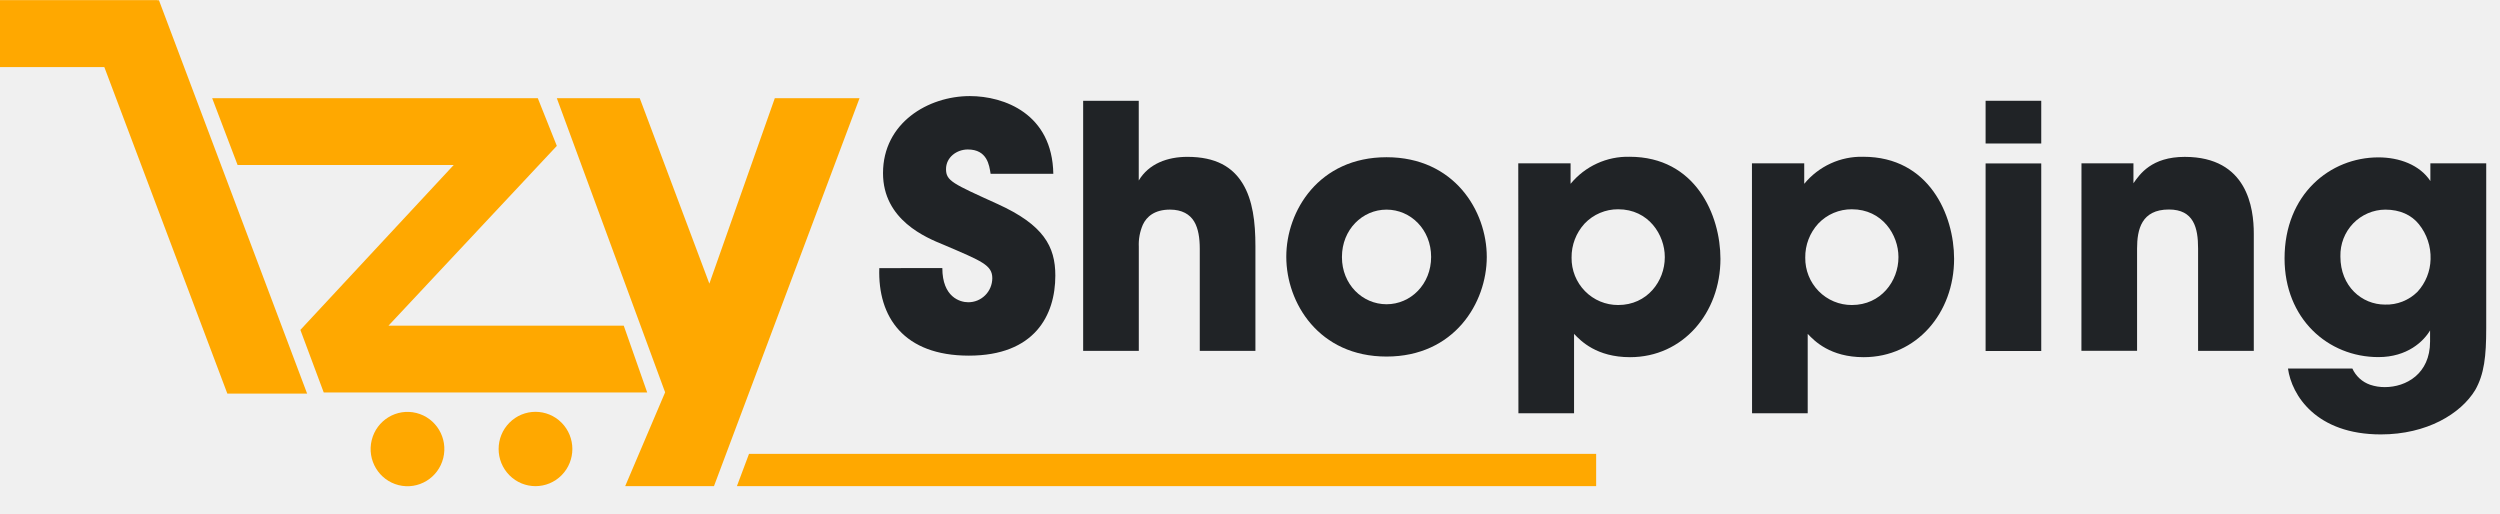
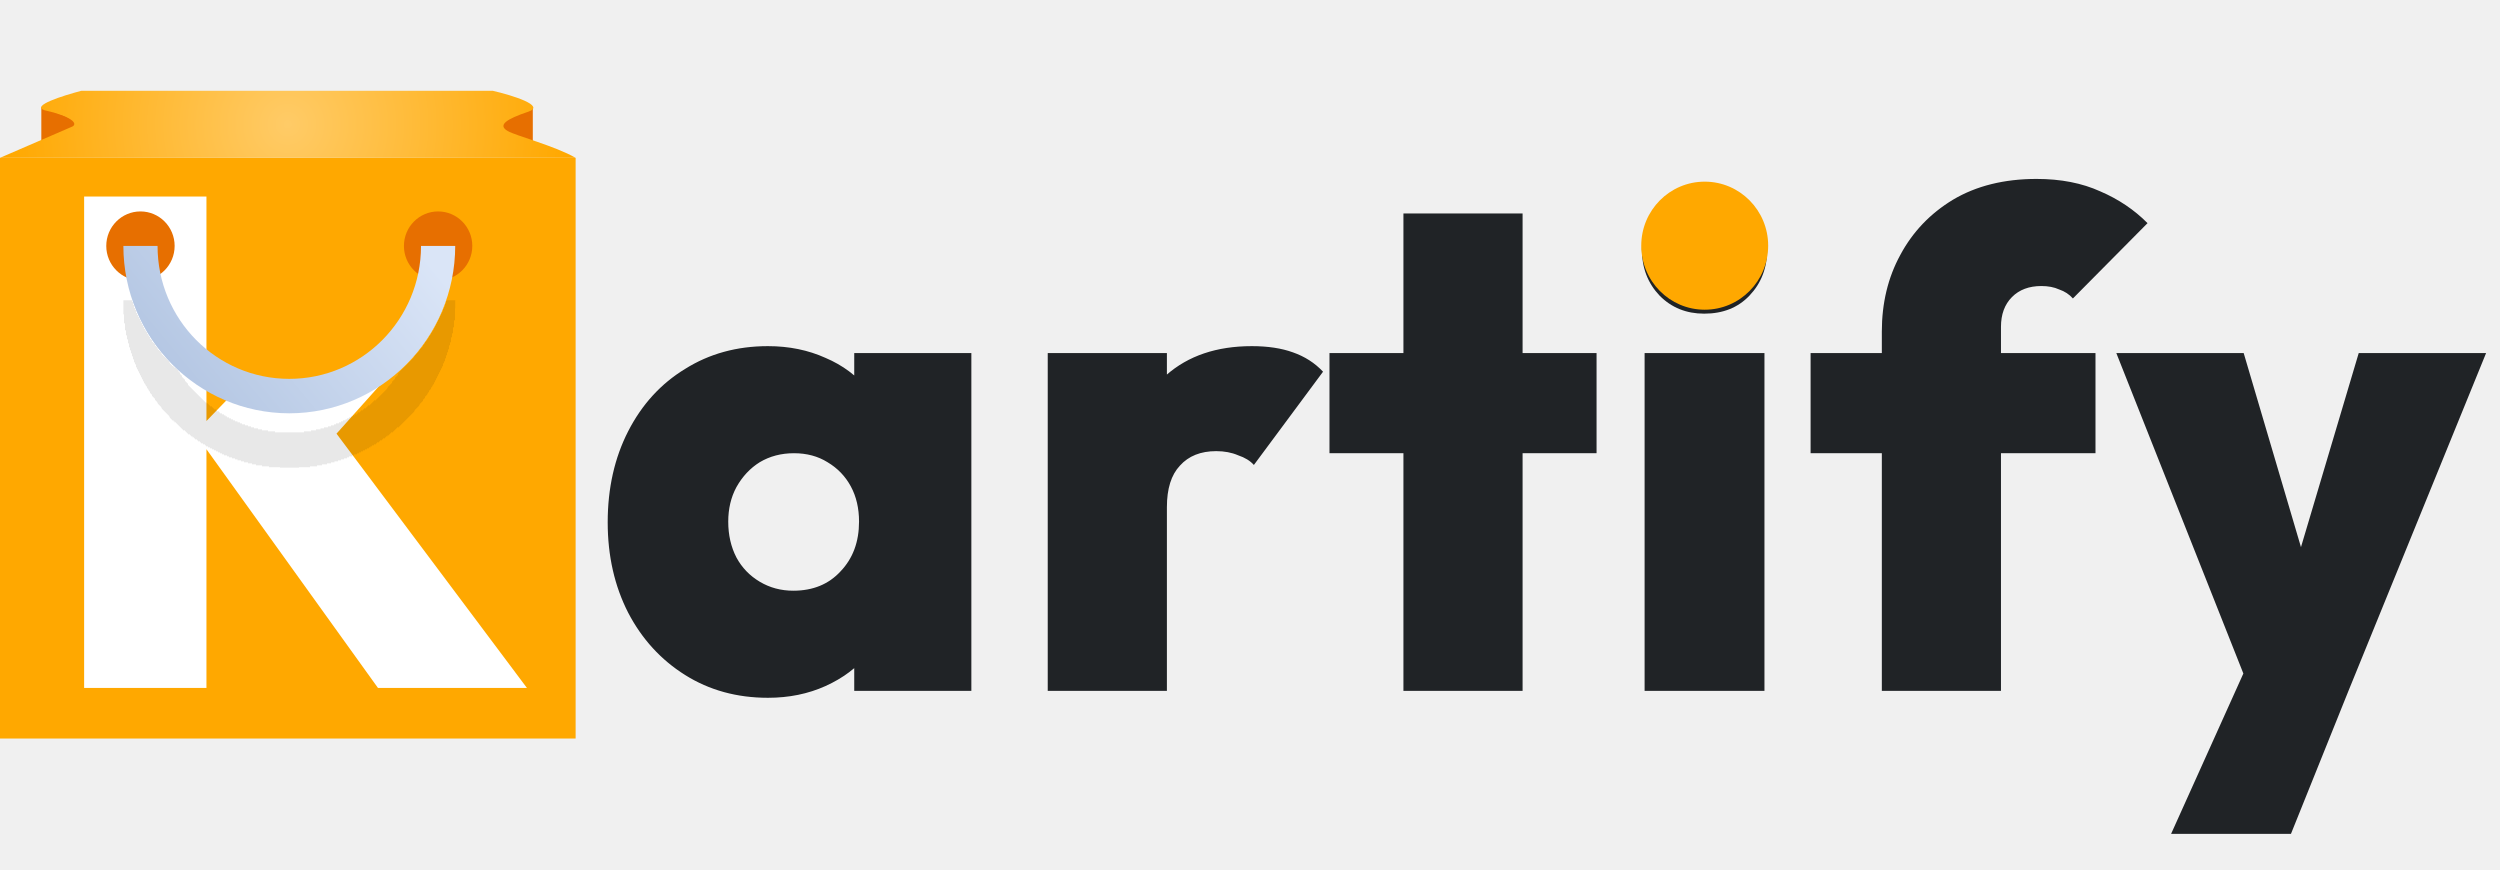
- <svg xmlns="http://www.w3.org/2000/svg" width="180" height="37" viewBox="0 0 180 37" fill="none">
-   <path d="M67.848 19.302C67.848 21.395 69.127 21.762 69.707 21.762C69.934 21.764 70.159 21.721 70.369 21.635C70.579 21.549 70.77 21.422 70.932 21.261C71.094 21.101 71.222 20.91 71.31 20.699C71.398 20.488 71.444 20.262 71.446 20.034C71.446 19.084 70.697 18.803 67.945 17.625C66.69 17.114 63.577 15.849 63.577 12.466C63.577 8.841 66.831 6.918 69.829 6.918C72.29 6.918 75.766 8.183 75.839 12.515H71.324C71.228 11.9 71.084 10.762 69.682 10.762C68.887 10.762 68.114 11.322 68.114 12.175C68.114 13.028 68.596 13.22 71.808 14.68C75.139 16.189 75.984 17.745 75.984 19.839C75.984 22.709 74.487 25.606 69.756 25.606C65.078 25.606 63.19 22.832 63.31 19.304L67.848 19.302Z" fill="#202326" />
-   <path d="M77.987 7.256H81.99V12.997C82.714 11.781 84.064 11.293 85.49 11.293C87.54 11.293 88.744 12.023 89.472 13.216C90.201 14.41 90.39 15.991 90.39 17.717V25.262H86.383V17.914C86.383 17.161 86.285 16.454 85.976 15.943C85.667 15.433 85.108 15.092 84.237 15.092C83.127 15.092 82.549 15.603 82.282 16.187C82.067 16.685 81.968 17.226 81.994 17.768V25.264H77.987V7.256Z" fill="#202326" />
-   <path d="M92.613 18.474C92.613 15.193 94.954 11.32 99.831 11.32C104.709 11.32 107.048 15.189 107.048 18.496C107.048 21.803 104.707 25.672 99.831 25.672C94.956 25.672 92.613 21.803 92.613 18.496V18.474ZM96.62 18.523C96.62 20.471 98.092 21.906 99.831 21.906C101.57 21.906 103.041 20.471 103.041 18.498C103.041 16.526 101.568 15.093 99.831 15.093C98.094 15.093 96.62 16.528 96.62 18.498V18.523Z" fill="#202326" />
-   <path d="M109.315 11.759H113.082V13.235C113.598 12.608 114.248 12.107 114.984 11.77C115.719 11.432 116.521 11.268 117.329 11.287C122.086 11.287 123.872 15.496 123.872 18.637C123.872 22.533 121.169 25.717 117.364 25.717C114.951 25.717 113.817 24.548 113.332 24.038V29.756H109.326L109.315 11.759ZM119.865 18.498C119.865 16.917 118.706 15.068 116.509 15.068C116.059 15.065 115.613 15.154 115.198 15.33C114.783 15.506 114.407 15.766 114.095 16.093C113.479 16.761 113.142 17.642 113.153 18.553C113.148 19 113.231 19.444 113.397 19.858C113.564 20.272 113.81 20.649 114.123 20.966C114.435 21.284 114.807 21.535 115.217 21.706C115.627 21.876 116.066 21.963 116.509 21.961C118.608 21.961 119.865 20.233 119.865 18.529V18.498Z" fill="#202326" />
-   <path d="M126.14 11.759H129.905V13.235C130.421 12.608 131.072 12.107 131.808 11.769C132.543 11.432 133.346 11.267 134.154 11.287C138.909 11.287 140.695 15.496 140.695 18.637C140.695 22.533 137.992 25.717 134.186 25.717C131.772 25.717 130.637 24.548 130.155 24.038V29.756H126.148L126.14 11.759ZM136.688 18.498C136.688 16.917 135.529 15.068 133.332 15.068C132.882 15.065 132.436 15.154 132.021 15.33C131.606 15.506 131.232 15.766 130.92 16.093C130.304 16.761 129.966 17.642 129.978 18.553C129.973 19 130.056 19.444 130.222 19.858C130.388 20.272 130.635 20.648 130.947 20.966C131.259 21.283 131.631 21.534 132.04 21.705C132.45 21.876 132.889 21.963 133.332 21.961C135.433 21.961 136.688 20.233 136.688 18.529V18.498Z" fill="#202326" />
-   <path d="M142.963 7.256H146.97V10.332H142.963V7.256ZM142.963 11.767H146.97V25.272H142.963V11.767Z" fill="#202326" />
-   <path d="M149.866 11.759H153.608V13.194C154.066 12.538 154.912 11.295 157.302 11.295C161.815 11.295 162.273 14.986 162.273 16.819V25.264H158.262V17.883C158.262 16.398 157.949 15.084 156.163 15.084C154.184 15.084 153.869 16.52 153.869 17.905V25.256H149.862L149.866 11.759Z" fill="#202326" />
-   <path d="M179.008 23.632C179.008 25.654 178.864 26.943 178.213 28.085C177.177 29.789 174.737 31.278 171.421 31.278C166.762 31.278 165 28.454 164.734 26.533H169.369C169.493 26.805 169.67 27.049 169.89 27.25C170.11 27.451 170.368 27.604 170.649 27.702C170.991 27.817 171.349 27.875 171.71 27.872C173.232 27.872 174.965 26.923 174.965 24.592V23.79C174.505 24.567 173.337 25.711 171.247 25.711C167.602 25.711 164.488 22.937 164.488 18.607C164.488 13.984 167.771 11.331 171.247 11.331C172.744 11.331 174.216 11.866 174.987 13.034V11.759H179.008V23.632ZM168.509 18.474C168.509 20.616 170.053 21.93 171.718 21.93C172.151 21.945 172.582 21.87 172.984 21.711C173.387 21.552 173.754 21.312 174.061 21.006C174.646 20.368 174.98 19.537 175.001 18.669C175.034 17.75 174.734 16.851 174.157 16.139C173.626 15.482 172.805 15.093 171.743 15.093C171.311 15.095 170.883 15.185 170.486 15.356C170.088 15.527 169.728 15.776 169.427 16.088C169.126 16.401 168.89 16.771 168.732 17.177C168.575 17.582 168.499 18.016 168.509 18.451V18.474Z" fill="#202326" />
-   <path d="M6.419 1.93L11.441 0.009L22.113 28.341H16.369L6.419 1.93Z" fill="#FFA800" />
-   <path d="M0 4.83V0.009H11.355V4.83H0Z" fill="#FFA800" />
-   <path d="M21.627 23.753L32.665 11.882H17.107L15.277 7.07H38.722L40.091 10.504L27.969 23.45H44.911L46.599 28.259H23.309L21.627 23.753Z" fill="#FFA800" />
-   <path d="M47.889 28.247L40.091 7.07H46.062L51.074 20.421L55.785 7.072H61.886L51.406 35.003H45.013L47.889 28.247Z" fill="#FFA800" />
-   <path d="M31.916 32.974C32.268 31.54 31.4 30.089 29.977 29.734C28.554 29.38 27.115 30.255 26.763 31.69C26.411 33.124 27.279 34.575 28.702 34.93C30.125 35.285 31.564 34.409 31.916 32.974Z" fill="#FFA800" />
-   <path d="M40.433 34.219C41.469 33.174 41.469 31.48 40.433 30.435C39.396 29.39 37.715 29.39 36.679 30.435C35.642 31.48 35.642 33.174 36.679 34.219C37.715 35.264 39.396 35.264 40.433 34.219Z" fill="#FFA800" />
-   <path d="M114.923 35.003H53.057L53.928 32.68H114.923V35.003Z" fill="#FFA800" />
+ <svg xmlns="http://www.w3.org/2000/svg" width="138" height="48" viewBox="0 0 138 48" fill="none">
+   <g clip-path="url(#clip0_858_15107)">
+     <path d="M29.411 7.726V5.918C29.058 6.027 28.336 6.263 28.271 6.329C28.206 6.394 27.755 6.575 27.538 6.657L27.456 7.315L29.411 7.973V7.726Z" fill="#E76F00" />
+     <path d="M2.281 7.726V5.918C2.634 6.027 3.334 6.299 3.422 6.329C3.666 6.411 3.938 6.575 4.155 6.657L4.237 7.315L2.281 7.973V7.726Z" fill="#E76F00" />
+     <path d="M31.774 8.712H0V40.767H31.774V8.712Z" fill="#FFA800" />
+     <path d="M42.391 38.518C40.678 38.518 39.153 38.099 37.817 37.26C36.481 36.421 35.436 35.277 34.679 33.828C33.923 32.353 33.545 30.688 33.545 28.831C33.545 26.95 33.923 25.272 34.679 23.797C35.436 22.323 36.481 21.179 37.817 20.365C39.153 19.526 40.678 19.107 42.391 19.107C43.551 19.107 44.609 19.323 45.567 19.755C46.524 20.162 47.306 20.747 47.91 21.509C48.541 22.272 48.919 23.137 49.045 24.102V33.484C48.919 34.476 48.541 35.353 47.91 36.116C47.306 36.853 46.524 37.438 45.567 37.87C44.609 38.302 43.551 38.518 42.391 38.518ZM43.79 32.607C44.874 32.607 45.743 32.251 46.398 31.539C47.079 30.827 47.419 29.912 47.419 28.793C47.419 28.056 47.268 27.408 46.965 26.848C46.663 26.289 46.235 25.844 45.68 25.514C45.151 25.183 44.533 25.018 43.828 25.018C43.122 25.018 42.492 25.183 41.938 25.514C41.408 25.844 40.98 26.302 40.652 26.887C40.35 27.446 40.199 28.081 40.199 28.793C40.199 29.531 40.35 30.192 40.652 30.776C40.955 31.336 41.383 31.781 41.938 32.111C42.492 32.442 43.11 32.607 43.79 32.607ZM47.154 38.137V33.141L48.1 28.565L47.154 24.064V19.488H53.619V38.137H47.154ZM57.835 38.137V19.488H64.413V38.137H57.835ZM64.413 27.992L61.464 25.476C62.195 23.365 63.166 21.776 64.375 20.708C65.585 19.64 67.16 19.107 69.101 19.107C69.983 19.107 70.739 19.221 71.369 19.45C72.024 19.679 72.579 20.035 73.032 20.518L69.214 25.666C69.012 25.437 68.723 25.259 68.344 25.132C67.992 24.98 67.588 24.903 67.135 24.903C66.278 24.903 65.61 25.17 65.131 25.704C64.652 26.213 64.413 26.976 64.413 27.992ZM77.469 38.137V11.784H84.047V38.137H77.469ZM73.387 25.018V19.488H88.13V25.018H73.387ZM90.782 38.137V19.488H97.398V38.137H90.782ZM94.071 17.314C93.088 17.314 92.269 16.984 91.614 16.323C90.959 15.636 90.631 14.784 90.631 13.767C90.631 12.776 90.959 11.937 91.614 11.25C92.269 10.564 93.088 10.221 94.071 10.221C95.104 10.221 95.936 10.564 96.566 11.25C97.221 11.937 97.549 12.776 97.549 13.767C97.549 14.784 97.221 15.636 96.566 16.323C95.936 16.984 95.104 17.314 94.071 17.314ZM103.877 38.137V18.306C103.877 16.729 104.217 15.318 104.897 14.072C105.578 12.801 106.548 11.784 107.808 11.022C109.094 10.259 110.631 9.877 112.42 9.877C113.756 9.877 114.928 10.106 115.936 10.564C116.944 10.996 117.813 11.581 118.544 12.318L114.424 16.475C114.222 16.246 113.97 16.081 113.668 15.979C113.39 15.852 113.063 15.789 112.685 15.789C112.004 15.789 111.462 15.992 111.059 16.399C110.656 16.806 110.454 17.352 110.454 18.039V38.137H103.877ZM99.945 25.018V19.488H115.671V25.018H99.945ZM124.229 38.175L116.82 19.488H123.851L128.388 34.857H125.628L130.202 19.488H137.233L129.635 38.137L124.229 38.175ZM119.844 46.031L125.326 33.866L129.635 38.137L126.46 46.031H119.844Z" fill="#202326" />
+     <path d="M20.863 37.973L10.754 23.904L13.361 21.206H21.02L17.619 25.007L17.581 22.611L29.086 37.973H20.863ZM4.644 37.973V10.849H11.396V37.973H4.644Z" fill="white" />
+     <path d="M94.1 17.096C96.035 17.096 97.603 15.514 97.603 13.562C97.603 11.61 96.035 10.027 94.1 10.027C92.165 10.027 90.597 11.61 90.597 13.562C90.597 15.514 92.165 17.096 94.1 17.096Z" fill="#FFA800" />
+     <path d="M7.753 15.479C8.796 15.479 9.64 14.626 9.64 13.575C9.64 12.524 8.796 11.671 7.753 11.671C6.711 11.671 5.866 12.524 5.866 13.575C5.866 14.626 6.711 15.479 7.753 15.479Z" fill="#E76F00" />
+     <path d="M24.184 15.479C25.226 15.479 26.071 14.626 26.071 13.575C26.071 12.524 25.226 11.671 24.184 11.671C23.142 11.671 22.297 12.524 22.297 13.575C22.297 14.626 23.142 15.479 24.184 15.479Z" fill="#E76F00" />
+     <g filter="url(#filter0_d_858_15107)">
+       <path d="M15.969 22.815C10.913 22.808 6.816 18.675 6.81 13.575H8.697C8.695 17.627 11.95 20.912 15.966 20.913C19.982 20.915 23.239 17.631 23.24 13.58C23.24 13.578 23.24 13.577 23.24 13.575H25.128C25.12 18.675 21.024 22.808 15.969 22.815Z" fill="url(#paint0_linear_858_15107)" />
+     </g>
+     <path d="M3.992 6.986L0 8.712H31.774C30.634 8.055 28.483 7.496 28.026 7.233C27.456 6.904 27.945 6.575 29.167 6.164C30.145 5.836 28.271 5.26 27.212 5.014H4.481C3.449 5.288 1.711 5.836 2.444 6.082C3.943 6.411 4.318 6.822 3.992 6.986Z" fill="url(#paint1_radial_858_15107)" />
+     <mask id="mask0_858_15107" style="mask-type:alpha" maskUnits="userSpaceOnUse" x="0" y="5" width="32" height="4">
+       <path d="M3.992 6.986L0 8.712H31.774C30.634 8.055 28.483 7.496 28.026 7.233C27.456 6.904 27.945 6.575 29.167 6.164C30.145 5.836 28.271 5.26 27.212 5.014H4.481C3.449 5.288 1.711 5.836 2.444 6.082C3.943 6.411 4.318 6.822 3.992 6.986Z" fill="url(#paint2_radial_858_15107)" />
+     </mask>
+     <g mask="url(#mask0_858_15107)">
+       <g filter="url(#filter1_f_858_15107)">
+ </g>
+     </g>
+   </g>
+   <defs>
+     <filter id="filter0_d_858_15107" x="6.81" y="13.575" width="18.318" height="12.24" filterUnits="userSpaceOnUse" color-interpolation-filters="sRGB">
+       <feFlood flood-opacity="0" result="BackgroundImageFix" />
+       <feColorMatrix in="SourceAlpha" type="matrix" values="0 0 0 0 0 0 0 0 0 0 0 0 0 0 0 0 0 0 127 0" result="hardAlpha" />
+       <feOffset dy="3" />
+       <feComposite in2="hardAlpha" operator="out" />
+       <feColorMatrix type="matrix" values="0 0 0 0 0 0 0 0 0 0 0 0 0 0 0 0 0 0 0.09 0" />
+       <feBlend mode="normal" in2="BackgroundImageFix" result="effect1_dropShadow_858_15107" />
+       <feBlend mode="normal" in="SourceGraphic" in2="effect1_dropShadow_858_15107" result="shape" />
+     </filter>
+     <filter id="filter1_f_858_15107" x="-19.246" y="-21.288" width="70.428" height="62.63" filterUnits="userSpaceOnUse" color-interpolation-filters="sRGB">
+       <feFlood flood-opacity="0" result="BackgroundImageFix" />
+       <feBlend mode="normal" in="SourceGraphic" in2="BackgroundImageFix" result="shape" />
+       <feGaussianBlur stdDeviation="15" result="effect1_foregroundBlur_858_15107" />
+     </filter>
+     <linearGradient id="paint0_linear_858_15107" x1="24.468" y1="15.343" x2="8.501" y2="28.586" gradientUnits="userSpaceOnUse">
+       <stop stop-color="#DAE5F7" />
+       <stop offset="0.968" stop-color="#A7BCDC" />
+     </linearGradient>
+     <radialGradient id="paint1_radial_858_15107" cx="0" cy="0" r="1" gradientUnits="userSpaceOnUse" gradientTransform="translate(15.887 6.86299) rotate(90) scale(15.637 15.5001)">
+       <stop stop-color="#FFCB67" />
+       <stop offset="1" stop-color="#FFA800" />
+     </radialGradient>
+     <radialGradient id="paint2_radial_858_15107" cx="0" cy="0" r="1" gradientUnits="userSpaceOnUse" gradientTransform="translate(15.887 6.86299) rotate(90) scale(8.34247 8.2694)">
+       <stop stop-color="#FFA800" />
+       <stop offset="1" stop-color="#FFA800" />
+     </radialGradient>
+     <clipPath id="clip0_858_15107">
+       <rect width="137.362" height="48" fill="white" />
+     </clipPath>
+   </defs>
</svg>
